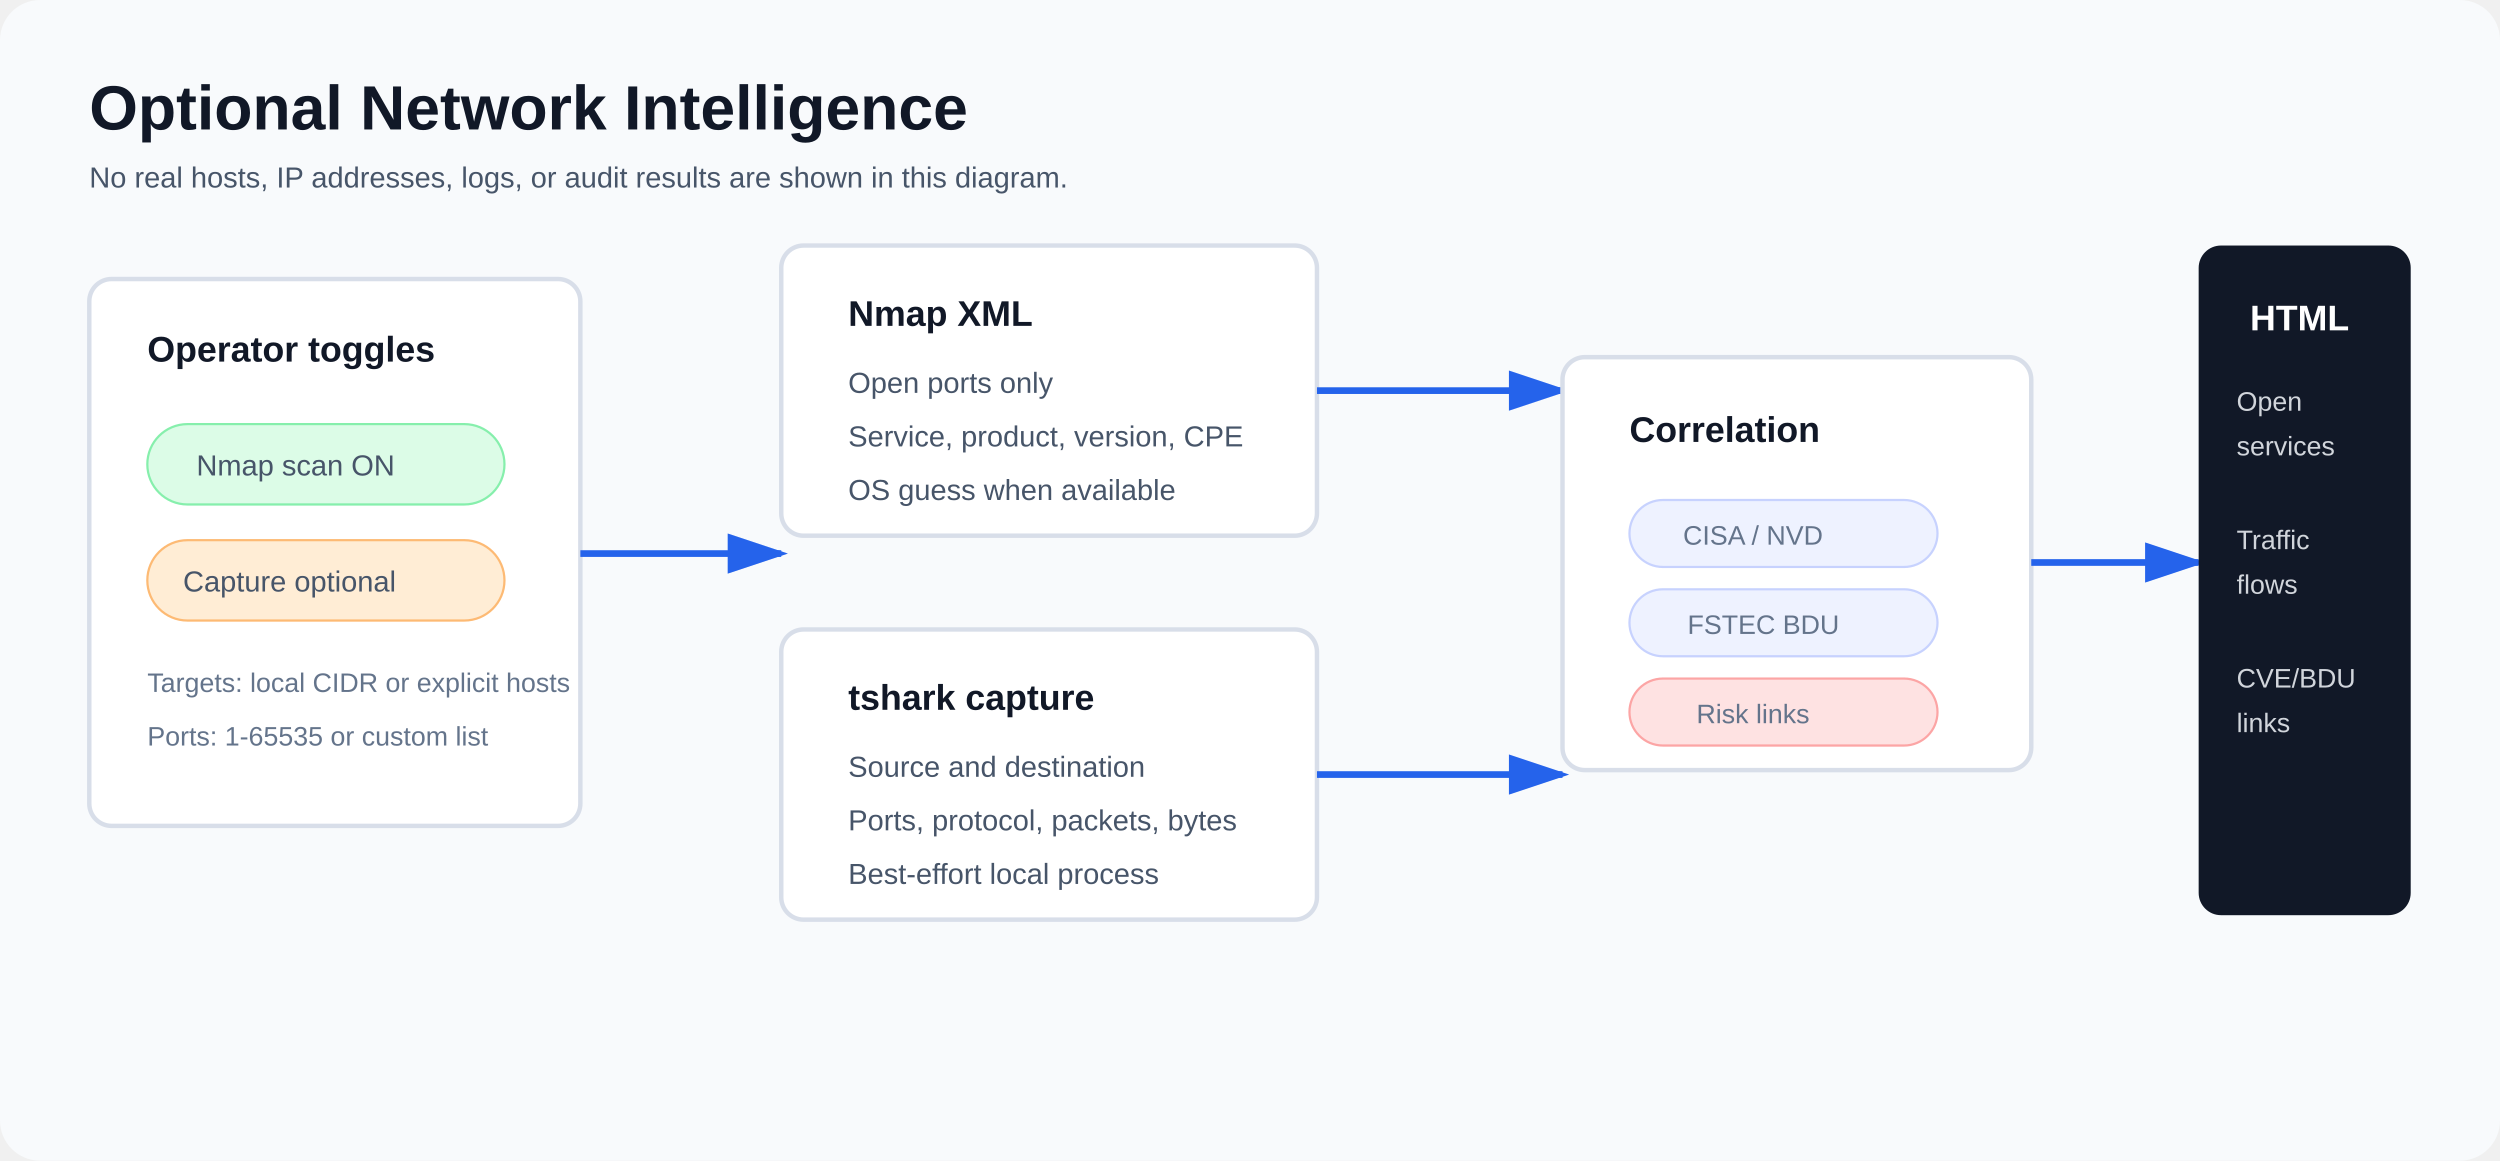
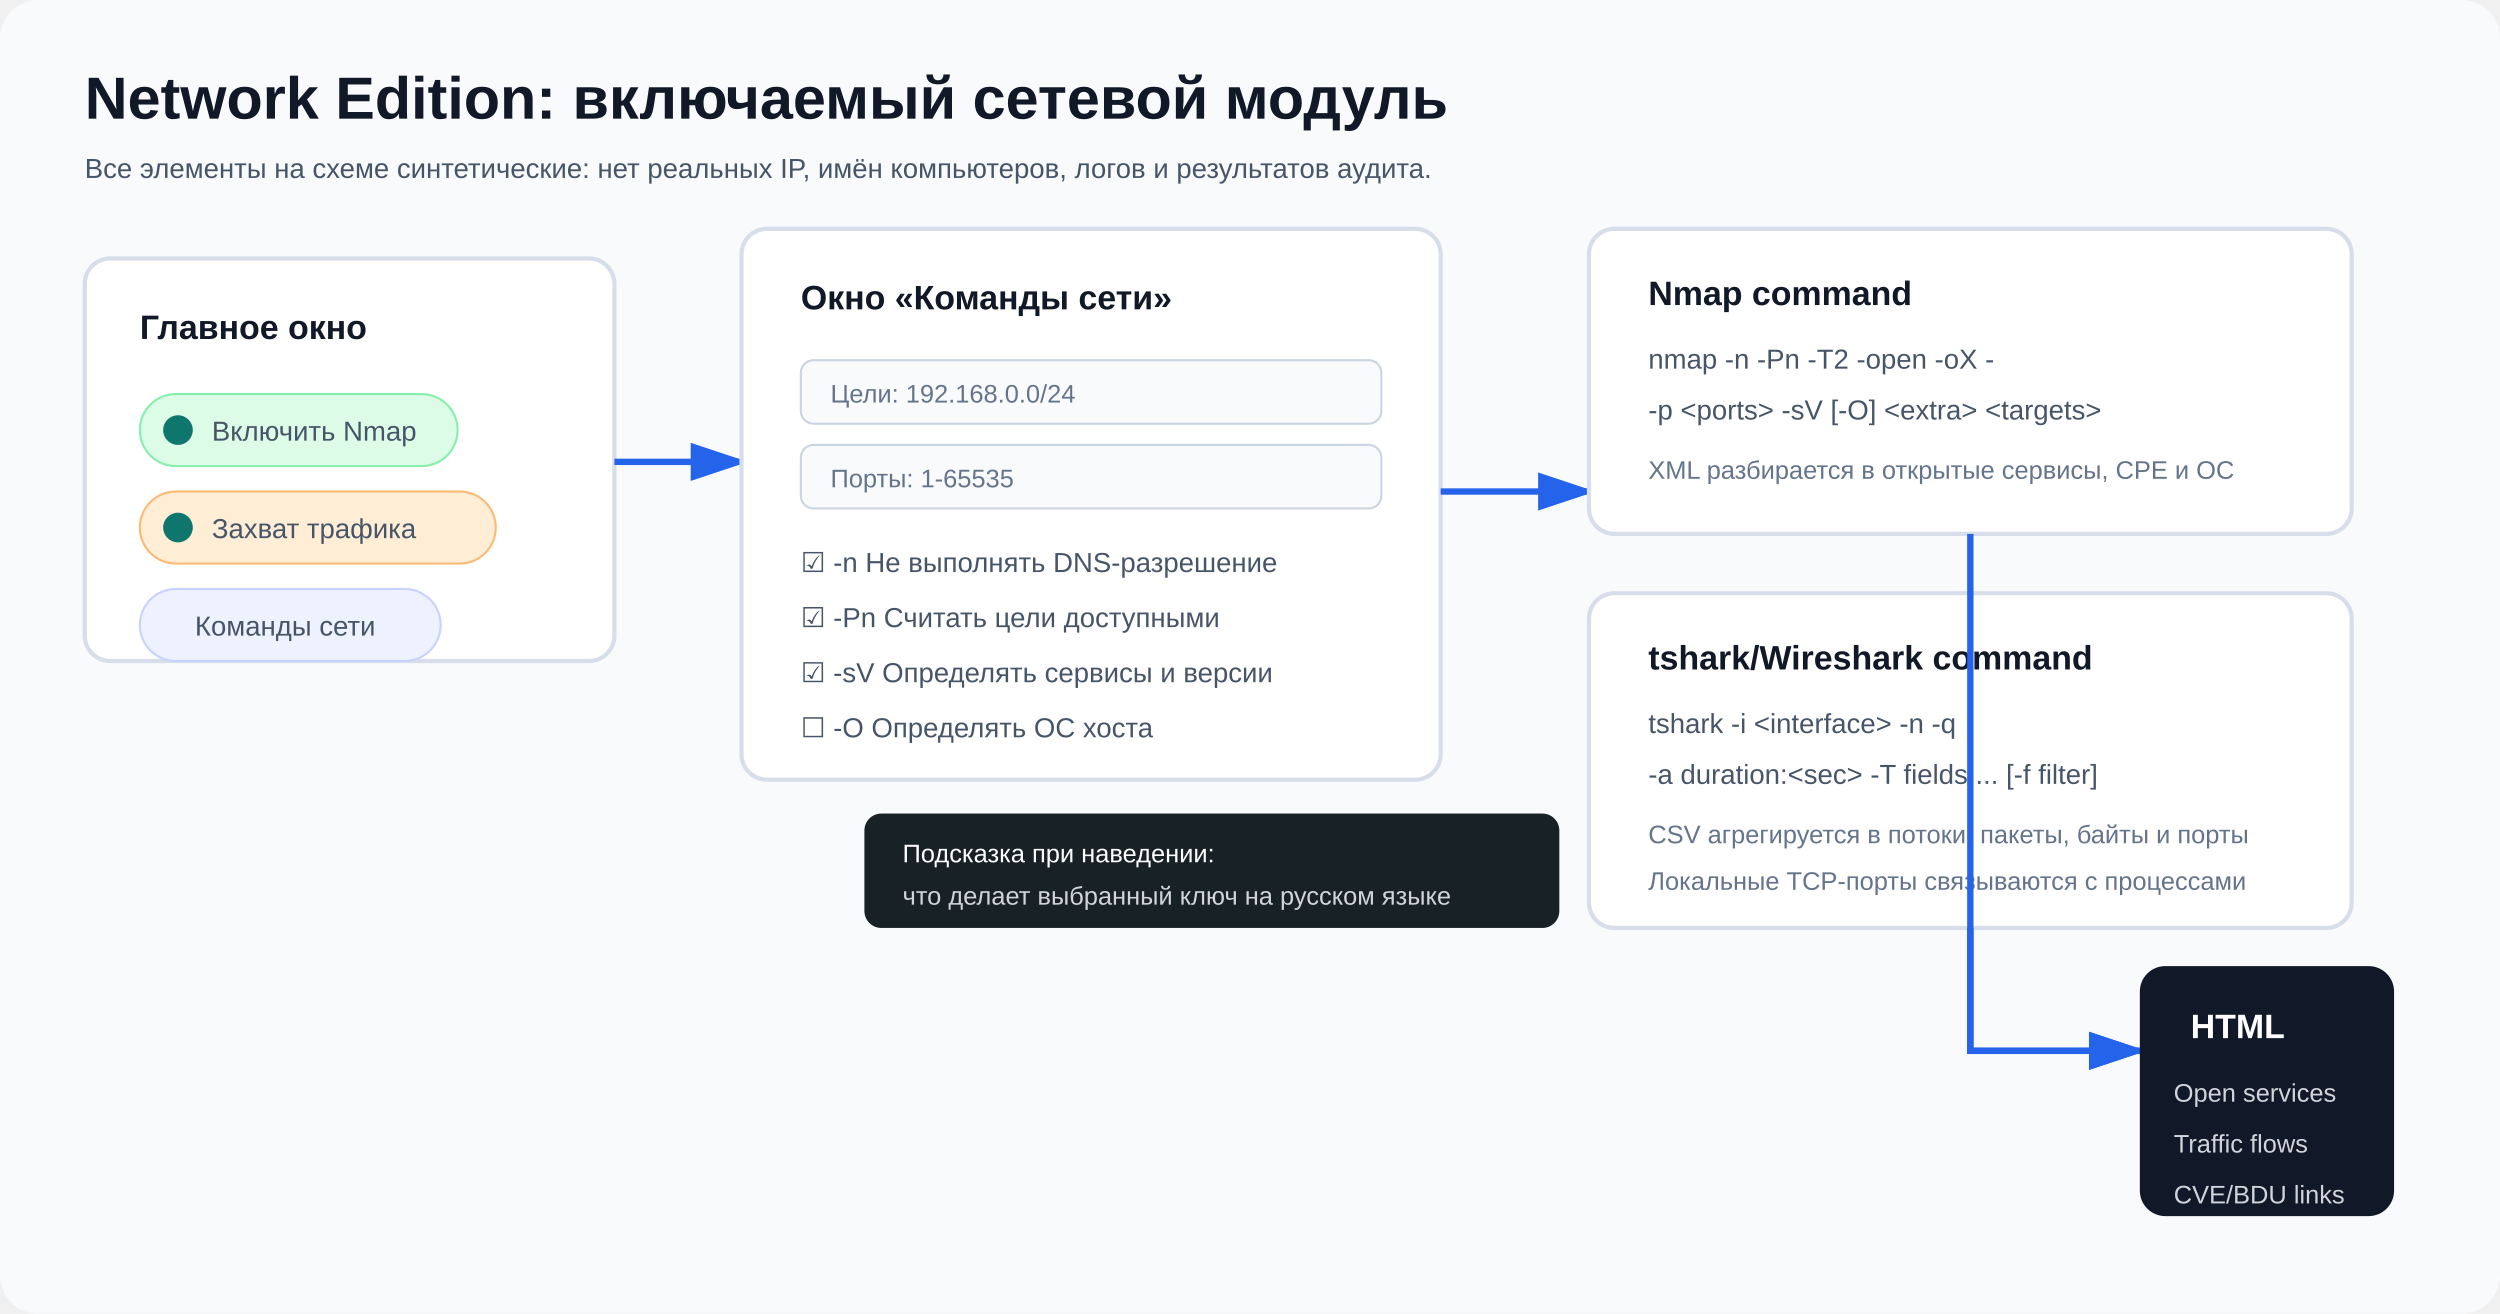
- <svg xmlns="http://www.w3.org/2000/svg" width="1120" height="520" viewBox="0 0 1120 520" role="img" aria-labelledby="title desc">
+ <svg xmlns="http://www.w3.org/2000/svg" width="1180" height="620" viewBox="0 0 1180 620" role="img" aria-labelledby="title desc">
  <defs>
    <marker id="arrow" markerWidth="10" markerHeight="10" refX="8" refY="3" orient="auto" markerUnits="strokeWidth">
      <path d="M0,0 L0,6 L9,3 z" fill="#2563eb" />
    </marker>
    <style>
-       .bg{fill:#f8fafc}.panel{fill:#fff;stroke:#d8dee9;stroke-width:2}.dark{fill:#111827}.title{font:700 28px Segoe UI,Arial,sans-serif;fill:#111827}.label{font:600 16px Segoe UI,Arial,sans-serif;fill:#111827}.small{font:13px Segoe UI,Arial,sans-serif;fill:#475569}.muted{font:12px Segoe UI,Arial,sans-serif;fill:#64748b}.chip{fill:#eef2ff;stroke:#c7d2fe}.ok{fill:#dcfce7;stroke:#86efac}.warn{fill:#ffedd5;stroke:#fdba74}.risk{fill:#fee2e2;stroke:#fca5a5}.line{stroke:#2563eb;stroke-width:3;fill:none;marker-end:url(#arrow)}
+       .bg{fill:#f8fafc}.panel{fill:#fff;stroke:#d8dee9;stroke-width:2}.dark{fill:#111827}
+       .title{font:700 28px Segoe UI,Arial,sans-serif;fill:#111827}.label{font:600 16px Segoe UI,Arial,sans-serif;fill:#111827}
+       .small{font:13px Segoe UI,Arial,sans-serif;fill:#475569}.muted{font:12px Segoe UI,Arial,sans-serif;fill:#64748b}
+       .chip{fill:#eef2ff;stroke:#c7d2fe}.ok{fill:#dcfce7;stroke:#86efac}.warn{fill:#ffedd5;stroke:#fdba74}
+       .risk{fill:#fee2e2;stroke:#fca5a5}.line{stroke:#2563eb;stroke-width:3;fill:none;marker-end:url(#arrow)}
+       .check{fill:#0f766e}.input{fill:#f8fafc;stroke:#cbd5e1}.tooltip{fill:#172126}
    </style>
  </defs>
-   <rect class="bg" width="1120" height="520" rx="18" />
-   <text class="title" x="40" y="58">Optional Network Intelligence</text>
-   <text class="small" x="40" y="84">No real hosts, IP addresses, logs, or audit results are shown in this diagram.</text>
-   <rect class="panel" x="40" y="125" width="220" height="245" rx="10" />
-   <text class="label" x="66" y="162">Operator toggles</text>
-   <rect class="ok" x="66" y="190" width="160" height="36" rx="18" />
-   <text class="small" x="88" y="213">Nmap scan ON</text>
-   <rect class="warn" x="66" y="242" width="160" height="36" rx="18" />
-   <text class="small" x="82" y="265">Capture optional</text>
-   <text class="muted" x="66" y="310">Targets: local CIDR or explicit hosts</text>
-   <text class="muted" x="66" y="334">Ports: 1-65535 or custom list</text>
-   <path class="line" d="M260 248 H350" />
-   <rect class="panel" x="350" y="110" width="240" height="130" rx="10" />
-   <text class="label" x="380" y="146">Nmap XML</text>
-   <text class="small" x="380" y="176">Open ports only</text>
-   <text class="small" x="380" y="200">Service, product, version, CPE</text>
-   <text class="small" x="380" y="224">OS guess when available</text>
-   <rect class="panel" x="350" y="282" width="240" height="130" rx="10" />
-   <text class="label" x="380" y="318">tshark capture</text>
-   <text class="small" x="380" y="348">Source and destination</text>
-   <text class="small" x="380" y="372">Ports, protocol, packets, bytes</text>
-   <text class="small" x="380" y="396">Best-effort local process</text>
-   <path class="line" d="M590 175 H700" />
-   <path class="line" d="M590 347 H700" />
-   <rect class="panel" x="700" y="160" width="210" height="185" rx="10" />
-   <text class="label" x="730" y="198">Correlation</text>
-   <rect class="chip" x="730" y="224" width="138" height="30" rx="15" />
-   <text class="muted" x="754" y="244">CISA / NVD</text>
-   <rect class="chip" x="730" y="264" width="138" height="30" rx="15" />
-   <text class="muted" x="756" y="284">FSTEC BDU</text>
-   <rect class="risk" x="730" y="304" width="138" height="30" rx="15" />
-   <text class="muted" x="760" y="324">Risk links</text>
-   <path class="line" d="M910 252 H985" />
-   <rect class="dark" x="985" y="110" width="95" height="300" rx="10" />
-   <text x="1008" y="148" font-family="Segoe UI,Arial,sans-serif" font-size="16" font-weight="700" fill="#fff">HTML</text>
-   <text x="1002" y="184" font-family="Segoe UI,Arial,sans-serif" font-size="12" fill="#d1d5db">Open</text>
-   <text x="1002" y="204" font-family="Segoe UI,Arial,sans-serif" font-size="12" fill="#d1d5db">services</text>
-   <text x="1002" y="246" font-family="Segoe UI,Arial,sans-serif" font-size="12" fill="#d1d5db">Traffic</text>
-   <text x="1002" y="266" font-family="Segoe UI,Arial,sans-serif" font-size="12" fill="#d1d5db">flows</text>
-   <text x="1002" y="308" font-family="Segoe UI,Arial,sans-serif" font-size="12" fill="#d1d5db">CVE/BDU</text>
-   <text x="1002" y="328" font-family="Segoe UI,Arial,sans-serif" font-size="12" fill="#d1d5db">links</text>
+   <rect class="bg" width="1180" height="620" rx="18" />
+   <text class="title" x="40" y="56">Network Edition: включаемый сетевой модуль</text>
+   <text class="small" x="40" y="84">Все элементы на схеме синтетические: нет реальных IP, имён компьютеров, логов и результатов аудита.</text>
+   <rect class="panel" x="40" y="122" width="250" height="190" rx="12" />
+   <text class="label" x="66" y="160">Главное окно</text>
+   <rect class="ok" x="66" y="186" width="150" height="34" rx="17" />
+   <circle class="check" cx="84" cy="203" r="7" />
+   <text class="small" x="100" y="208">Включить Nmap</text>
+   <rect class="warn" x="66" y="232" width="168" height="34" rx="17" />
+   <circle class="check" cx="84" cy="249" r="7" />
+   <text class="small" x="100" y="254">Захват трафика</text>
+   <rect class="chip" x="66" y="278" width="142" height="34" rx="17" />
+   <text class="small" x="92" y="300">Команды сети</text>
+   <path class="line" d="M290 218 H350" />
+   <rect class="panel" x="350" y="108" width="330" height="260" rx="12" />
+   <text class="label" x="378" y="146">Окно «Команды сети»</text>
+   <rect class="input" x="378" y="170" width="274" height="30" rx="6" />
+   <text class="muted" x="392" y="190">Цели: 192.168.0.0/24</text>
+   <rect class="input" x="378" y="210" width="274" height="30" rx="6" />
+   <text class="muted" x="392" y="230">Порты: 1-65535</text>
+   <text class="small" x="378" y="270">☑ -n  Не выполнять DNS-разрешение</text>
+   <text class="small" x="378" y="296">☑ -Pn Считать цели доступными</text>
+   <text class="small" x="378" y="322">☑ -sV Определять сервисы и версии</text>
+   <text class="small" x="378" y="348">☐ -O  Определять ОС хоста</text>
+   <rect class="tooltip" x="408" y="384" width="328" height="54" rx="8" />
+   <text x="426" y="407" font-family="Segoe UI,Arial,sans-serif" font-size="12" fill="#fff">Подсказка при наведении:</text>
+   <text x="426" y="427" font-family="Segoe UI,Arial,sans-serif" font-size="12" fill="#d1d5db">что делает выбранный ключ на русском языке</text>
+   <path class="line" d="M680 232 H750" />
+   <rect class="panel" x="750" y="108" width="360" height="144" rx="12" />
+   <text class="label" x="778" y="144">Nmap command</text>
+   <text class="small" x="778" y="174">nmap -n -Pn -T2 -open -oX -</text>
+   <text class="small" x="778" y="198">-p &lt;ports&gt; -sV [-O] &lt;extra&gt; &lt;targets&gt;</text>
+   <text class="muted" x="778" y="226">XML разбирается в открытые сервисы, CPE и ОС</text>
+   <rect class="panel" x="750" y="280" width="360" height="158" rx="12" />
+   <text class="label" x="778" y="316">tshark/Wireshark command</text>
+   <text class="small" x="778" y="346">tshark -i &lt;interface&gt; -n -q</text>
+   <text class="small" x="778" y="370">-a duration:&lt;sec&gt; -T fields ... [-f filter]</text>
+   <text class="muted" x="778" y="398">CSV агрегируется в потоки, пакеты, байты и порты</text>
+   <text class="muted" x="778" y="420">Локальные TCP-порты связываются с процессами</text>
+   <path class="line" d="M930 438 V496 H1010" />
+   <path class="line" d="M930 252 V496 H1010" />
+   <rect class="dark" x="1010" y="456" width="120" height="118" rx="12" />
+   <text x="1034" y="490" font-family="Segoe UI,Arial,sans-serif" font-size="16" font-weight="700" fill="#fff">HTML</text>
+   <text x="1026" y="520" font-family="Segoe UI,Arial,sans-serif" font-size="12" fill="#d1d5db">Open services</text>
+   <text x="1026" y="544" font-family="Segoe UI,Arial,sans-serif" font-size="12" fill="#d1d5db">Traffic flows</text>
+   <text x="1026" y="568" font-family="Segoe UI,Arial,sans-serif" font-size="12" fill="#d1d5db">CVE/BDU links</text>
</svg>
